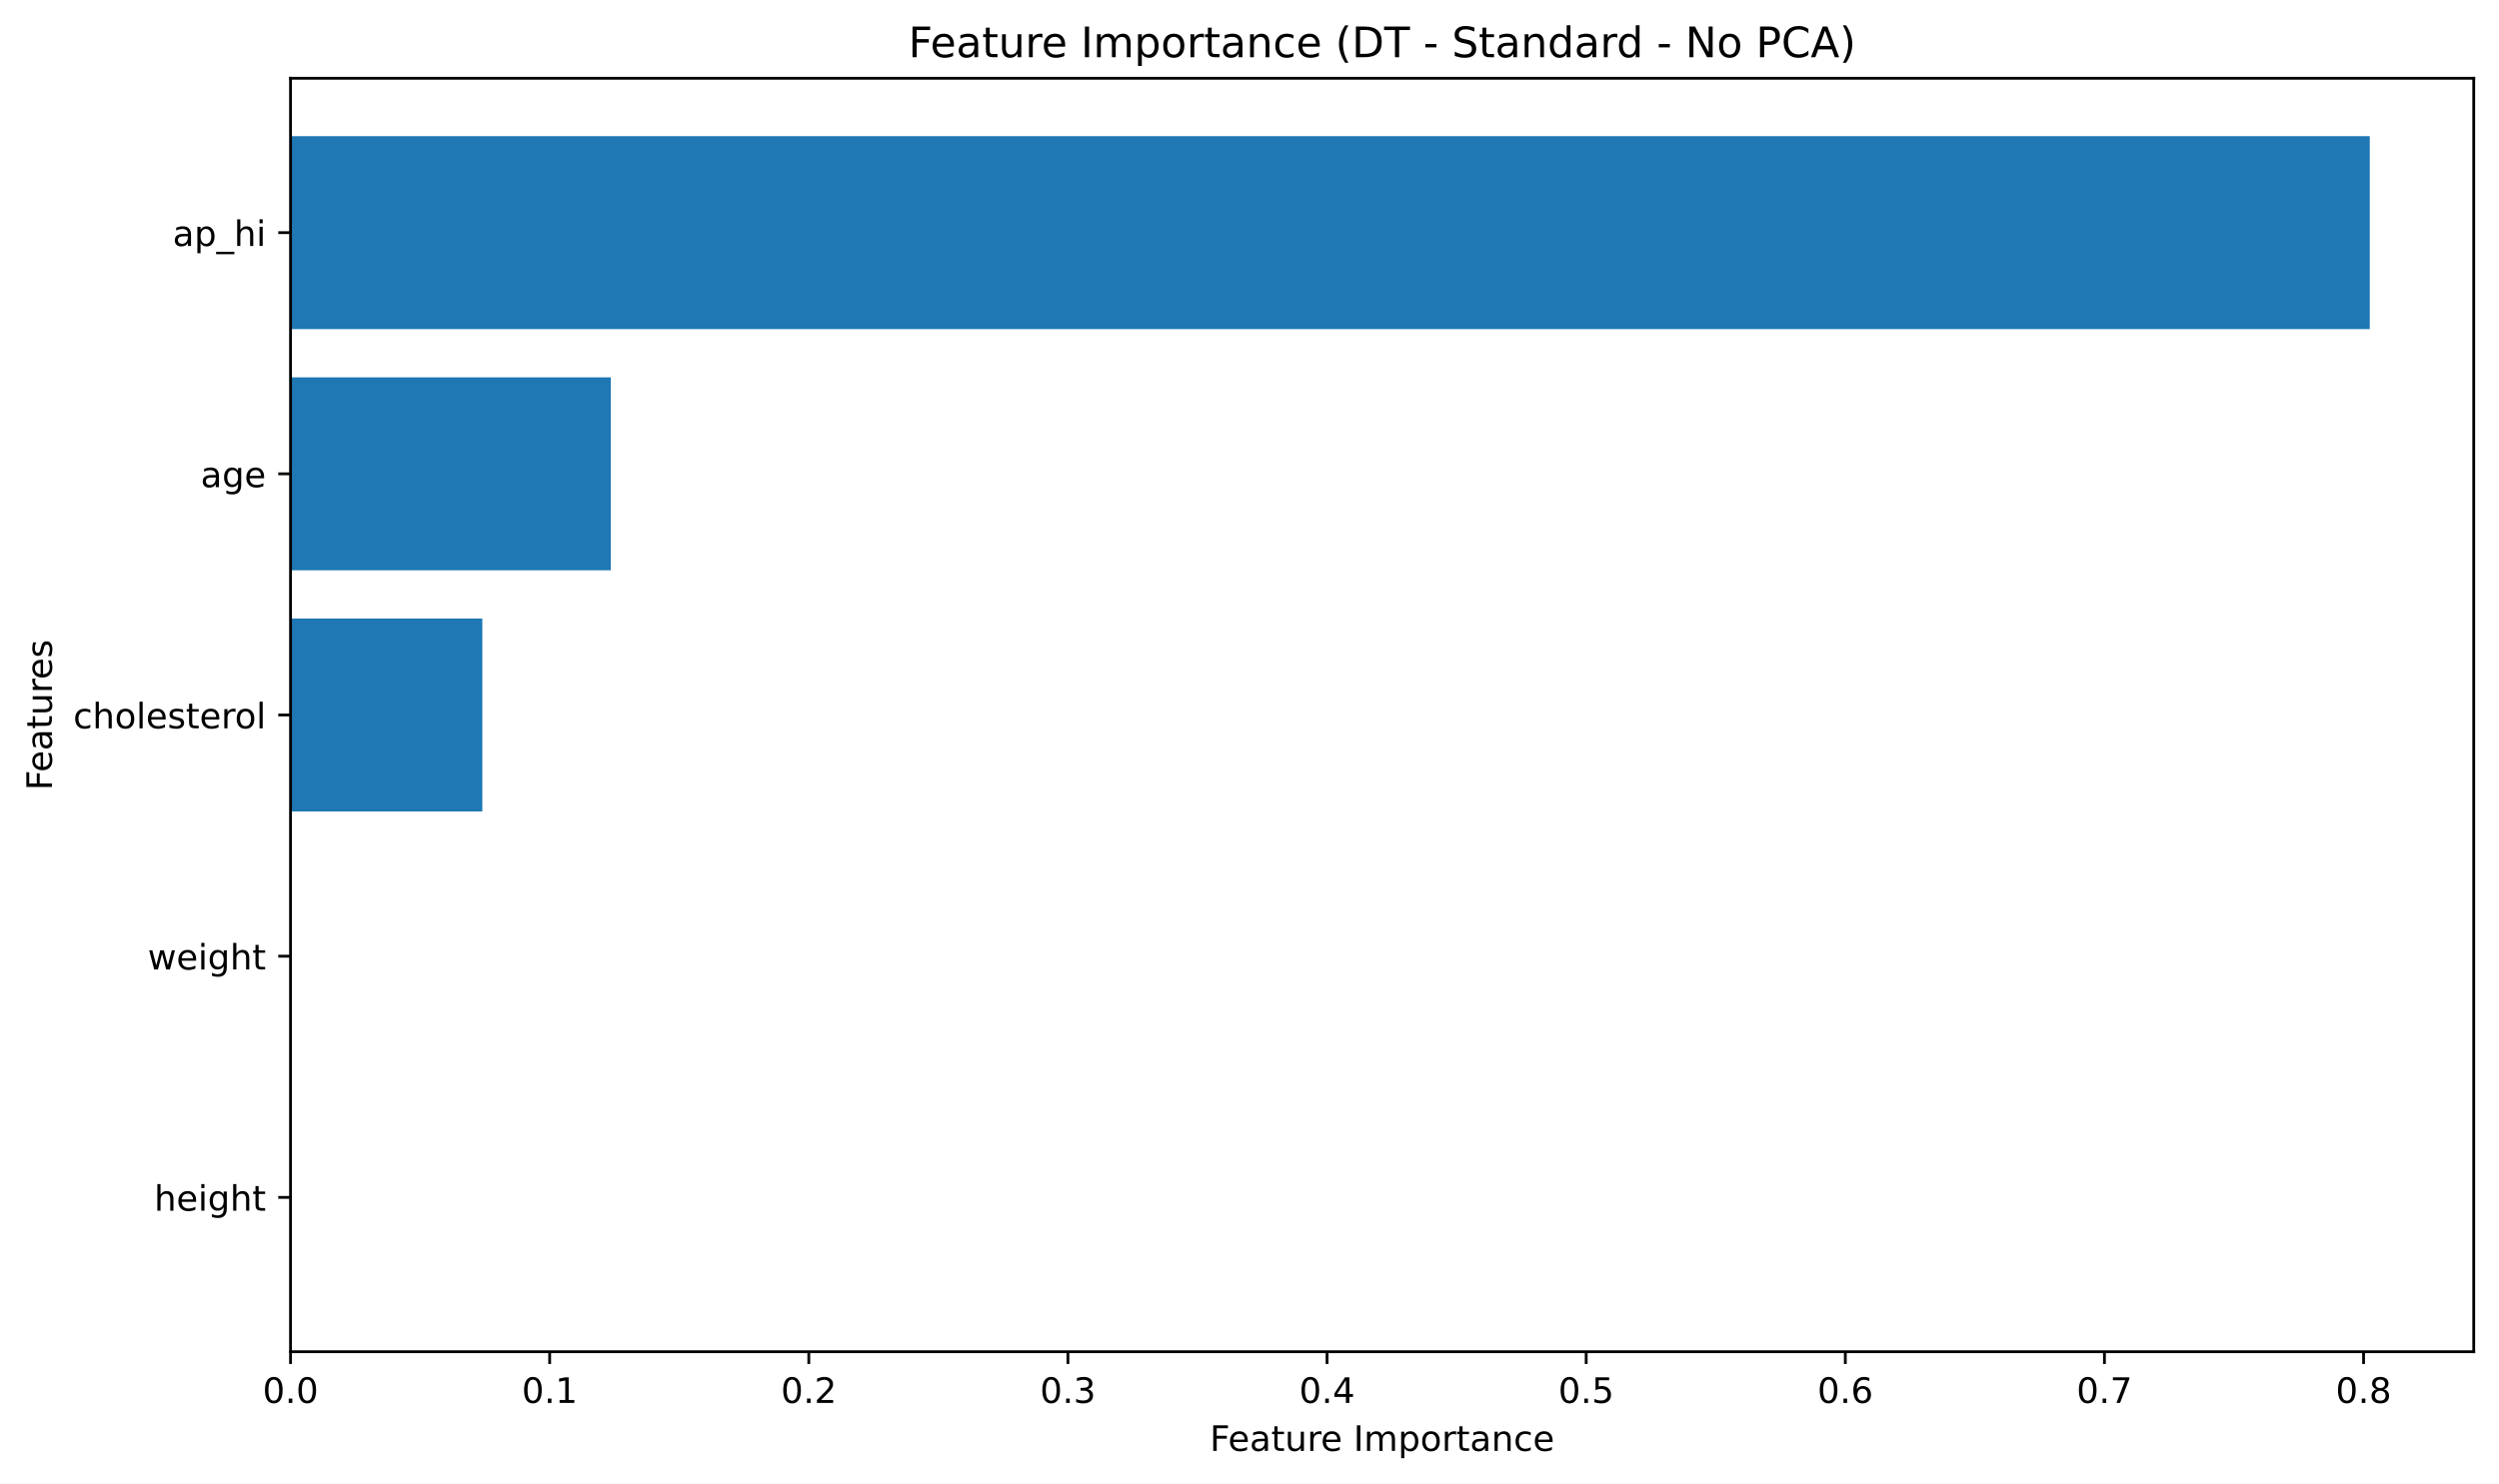
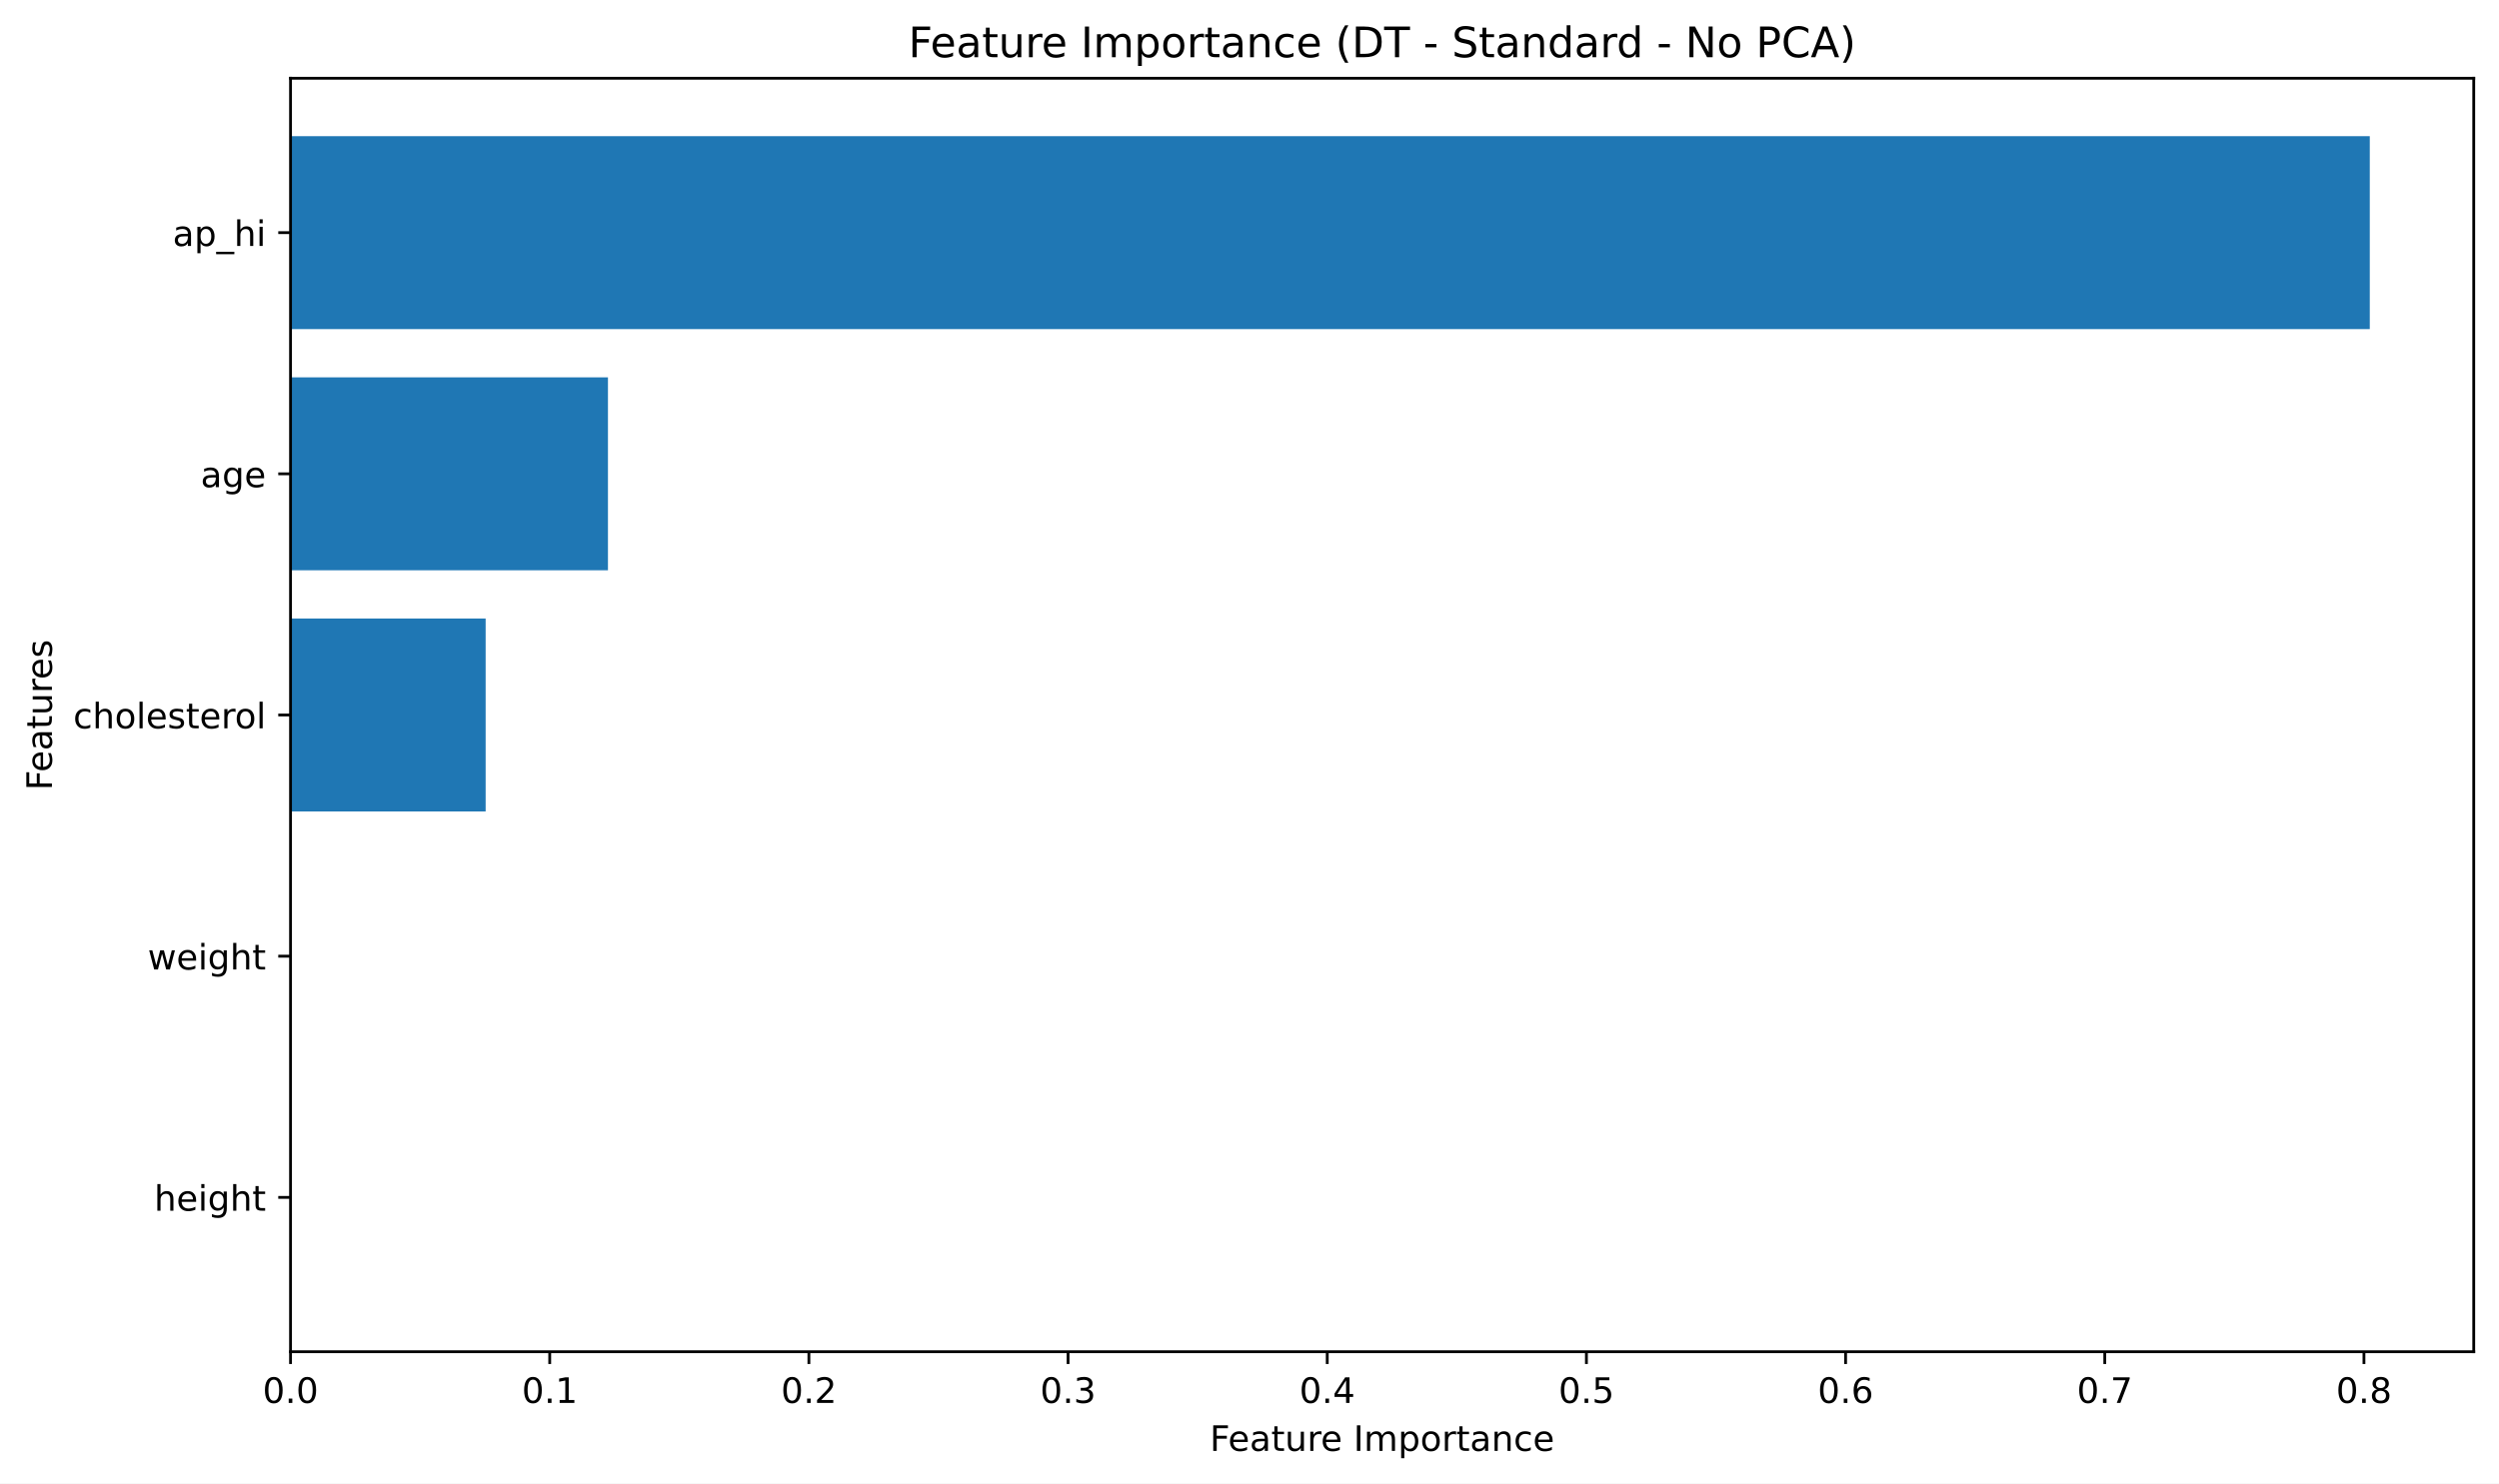
<svg xmlns="http://www.w3.org/2000/svg" xmlns:xlink="http://www.w3.org/1999/xlink" width="712.45pt" height="423.034pt" viewBox="0 0 712.45 423.034" version="1.1">
  <defs>
    <style type="text/css">*{stroke-linejoin: round; stroke-linecap: butt}</style>
  </defs>
  <g id="figure_1">
    <g id="patch_1">
      <path d="M 0 423.034  L 712.45 423.034  L 712.45 0  L 0 0  z " style="fill: #ffffff" />
    </g>
    <g id="axes_1">
      <g id="patch_2">
        <path d="M 82.83 385.478  L 705.25 385.478  L 705.25 22.318  L 82.83 22.318  z " style="fill: #ffffff" />
      </g>
      <g id="patch_3">
-         <path d="M 82.83 38.825  L 675.611 38.825  L 675.611 93.85  L 82.83 93.85  z " clip-path="url(#pbaac3c1b15)" style="fill: #1f77b4" />
+         <path d="M 82.83 38.825  L 675.611 38.825  L 675.611 93.85  L 82.83 93.85  z " clip-path="url(#p7e942706cf)" style="fill: #1f77b4" />
      </g>
      <g id="patch_4">
-         <path d="M 82.83 107.606  L 174.137 107.606  L 174.137 162.63  L 82.83 162.63  z " clip-path="url(#pbaac3c1b15)" style="fill: #1f77b4" />
+         <path d="M 82.83 107.606  L 173.324 107.606  L 173.324 162.63  L 82.83 162.63  z " clip-path="url(#p7e942706cf)" style="fill: #1f77b4" />
      </g>
      <g id="patch_5">
-         <path d="M 82.83 176.386  L 137.506 176.386  L 137.506 231.41  L 82.83 231.41  z " clip-path="url(#pbaac3c1b15)" style="fill: #1f77b4" />
+         <path d="M 82.83 176.386  L 138.454 176.386  L 138.454 231.41  L 82.83 231.41  z " clip-path="url(#p7e942706cf)" style="fill: #1f77b4" />
      </g>
      <g id="patch_6">
-         <path d="M 82.83 245.166  L 82.83 245.166  L 82.83 300.191  L 82.83 300.191  z " clip-path="url(#pbaac3c1b15)" style="fill: #1f77b4" />
+         <path d="M 82.83 245.166  L 82.83 245.166  L 82.83 300.191  L 82.83 300.191  z " clip-path="url(#p7e942706cf)" style="fill: #1f77b4" />
      </g>
      <g id="patch_7">
-         <path d="M 82.83 313.947  L 82.83 313.947  L 82.83 368.971  L 82.83 368.971  z " clip-path="url(#pbaac3c1b15)" style="fill: #1f77b4" />
+         <path d="M 82.83 313.947  L 82.83 313.947  L 82.83 368.971  L 82.83 368.971  z " clip-path="url(#p7e942706cf)" style="fill: #1f77b4" />
      </g>
      <g id="matplotlib.axis_1">
        <g id="xtick_1">
          <g id="line2d_1">
            <defs>
-               <path id="m1fa07e6d5d" d="M 0 0  L 0 3.5  " style="stroke: #000000; stroke-width: 0.8" />
+               <path id="m5e726af8c8" d="M 0 0  L 0 3.5  " style="stroke: #000000; stroke-width: 0.8" />
            </defs>
            <g>
-               <use xlink:href="#m1fa07e6d5d" x="82.83" y="385.478" style="stroke: #000000; stroke-width: 0.8" />
+               <use xlink:href="#m5e726af8c8" x="82.83" y="385.478" style="stroke: #000000; stroke-width: 0.8" />
            </g>
          </g>
          <g id="text_1">
            <g transform="translate(74.87812 400.0766) scale(0.1 -0.1)">
              <defs>
                <path id="DejaVuSans-30" d="M 2034 4250  Q 1547 4250 1301 3770  Q 1056 3291 1056 2328  Q 1056 1369 1301 889  Q 1547 409 2034 409  Q 2525 409 2770 889  Q 3016 1369 3016 2328  Q 3016 3291 2770 3770  Q 2525 4250 2034 4250  z M 2034 4750  Q 2819 4750 3233 4129  Q 3647 3509 3647 2328  Q 3647 1150 3233 529  Q 2819 -91 2034 -91  Q 1250 -91 836 529  Q 422 1150 422 2328  Q 422 3509 836 4129  Q 1250 4750 2034 4750  z " transform="scale(0.015625)" />
                <path id="DejaVuSans-2e" d="M 684 794  L 1344 794  L 1344 0  L 684 0  L 684 794  z " transform="scale(0.015625)" />
              </defs>
              <use xlink:href="#DejaVuSans-30" />
              <use xlink:href="#DejaVuSans-2e" transform="translate(63.62305 0)" />
              <use xlink:href="#DejaVuSans-30" transform="translate(95.41016 0)" />
            </g>
          </g>
        </g>
        <g id="xtick_2">
          <g id="line2d_2">
            <g>
-               <use xlink:href="#m1fa07e6d5d" x="156.706" y="385.478" style="stroke: #000000; stroke-width: 0.8" />
+               <use xlink:href="#m5e726af8c8" x="156.72" y="385.478" style="stroke: #000000; stroke-width: 0.8" />
            </g>
          </g>
          <g id="text_2">
-             <g transform="translate(148.7546 400.0766) scale(0.1 -0.1)">
+             <g transform="translate(148.7681 400.0766) scale(0.1 -0.1)">
              <defs>
                <path id="DejaVuSans-31" d="M 794 531  L 1825 531  L 1825 4091  L 703 3866  L 703 4441  L 1819 4666  L 2450 4666  L 2450 531  L 3481 531  L 3481 0  L 794 0  L 794 531  z " transform="scale(0.015625)" />
              </defs>
              <use xlink:href="#DejaVuSans-30" />
              <use xlink:href="#DejaVuSans-2e" transform="translate(63.62305 0)" />
              <use xlink:href="#DejaVuSans-31" transform="translate(95.41016 0)" />
            </g>
          </g>
        </g>
        <g id="xtick_3">
          <g id="line2d_3">
            <g>
-               <use xlink:href="#m1fa07e6d5d" x="230.583" y="385.478" style="stroke: #000000; stroke-width: 0.8" />
+               <use xlink:href="#m5e726af8c8" x="230.61" y="385.478" style="stroke: #000000; stroke-width: 0.8" />
            </g>
          </g>
          <g id="text_3">
-             <g transform="translate(222.6311 400.0766) scale(0.1 -0.1)">
+             <g transform="translate(222.658 400.0766) scale(0.1 -0.1)">
              <defs>
                <path id="DejaVuSans-32" d="M 1228 531  L 3431 531  L 3431 0  L 469 0  L 469 531  Q 828 903 1448 1529  Q 2069 2156 2228 2338  Q 2531 2678 2651 2914  Q 2772 3150 2772 3378  Q 2772 3750 2511 3984  Q 2250 4219 1831 4219  Q 1534 4219 1204 4116  Q 875 4013 500 3803  L 500 4441  Q 881 4594 1212 4672  Q 1544 4750 1819 4750  Q 2544 4750 2975 4387  Q 3406 4025 3406 3419  Q 3406 3131 3298 2873  Q 3191 2616 2906 2266  Q 2828 2175 2409 1742  Q 1991 1309 1228 531  z " transform="scale(0.015625)" />
              </defs>
              <use xlink:href="#DejaVuSans-30" />
              <use xlink:href="#DejaVuSans-2e" transform="translate(63.62305 0)" />
              <use xlink:href="#DejaVuSans-32" transform="translate(95.41016 0)" />
            </g>
          </g>
        </g>
        <g id="xtick_4">
          <g id="line2d_4">
            <g>
-               <use xlink:href="#m1fa07e6d5d" x="304.459" y="385.478" style="stroke: #000000; stroke-width: 0.8" />
+               <use xlink:href="#m5e726af8c8" x="304.5" y="385.478" style="stroke: #000000; stroke-width: 0.8" />
            </g>
          </g>
          <g id="text_4">
-             <g transform="translate(296.5076 400.0766) scale(0.1 -0.1)">
+             <g transform="translate(296.548 400.0766) scale(0.1 -0.1)">
              <defs>
                <path id="DejaVuSans-33" d="M 2597 2516  Q 3050 2419 3304 2112  Q 3559 1806 3559 1356  Q 3559 666 3084 287  Q 2609 -91 1734 -91  Q 1441 -91 1130 -33  Q 819 25 488 141  L 488 750  Q 750 597 1062 519  Q 1375 441 1716 441  Q 2309 441 2620 675  Q 2931 909 2931 1356  Q 2931 1769 2642 2001  Q 2353 2234 1838 2234  L 1294 2234  L 1294 2753  L 1863 2753  Q 2328 2753 2575 2939  Q 2822 3125 2822 3475  Q 2822 3834 2567 4026  Q 2313 4219 1838 4219  Q 1578 4219 1281 4162  Q 984 4106 628 3988  L 628 4550  Q 988 4650 1302 4700  Q 1616 4750 1894 4750  Q 2613 4750 3031 4423  Q 3450 4097 3450 3541  Q 3450 3153 3228 2886  Q 3006 2619 2597 2516  z " transform="scale(0.015625)" />
              </defs>
              <use xlink:href="#DejaVuSans-30" />
              <use xlink:href="#DejaVuSans-2e" transform="translate(63.62305 0)" />
              <use xlink:href="#DejaVuSans-33" transform="translate(95.41016 0)" />
            </g>
          </g>
        </g>
        <g id="xtick_5">
          <g id="line2d_5">
            <g>
-               <use xlink:href="#m1fa07e6d5d" x="378.336" y="385.478" style="stroke: #000000; stroke-width: 0.8" />
+               <use xlink:href="#m5e726af8c8" x="378.389" y="385.478" style="stroke: #000000; stroke-width: 0.8" />
            </g>
          </g>
          <g id="text_5">
-             <g transform="translate(370.3841 400.0766) scale(0.1 -0.1)">
+             <g transform="translate(370.4379 400.0766) scale(0.1 -0.1)">
              <defs>
                <path id="DejaVuSans-34" d="M 2419 4116  L 825 1625  L 2419 1625  L 2419 4116  z M 2253 4666  L 3047 4666  L 3047 1625  L 3713 1625  L 3713 1100  L 3047 1100  L 3047 0  L 2419 0  L 2419 1100  L 313 1100  L 313 1709  L 2253 4666  z " transform="scale(0.015625)" />
              </defs>
              <use xlink:href="#DejaVuSans-30" />
              <use xlink:href="#DejaVuSans-2e" transform="translate(63.62305 0)" />
              <use xlink:href="#DejaVuSans-34" transform="translate(95.41016 0)" />
            </g>
          </g>
        </g>
        <g id="xtick_6">
          <g id="line2d_6">
            <g>
-               <use xlink:href="#m1fa07e6d5d" x="452.212" y="385.478" style="stroke: #000000; stroke-width: 0.8" />
+               <use xlink:href="#m5e726af8c8" x="452.279" y="385.478" style="stroke: #000000; stroke-width: 0.8" />
            </g>
          </g>
          <g id="text_6">
-             <g transform="translate(444.2606 400.0766) scale(0.1 -0.1)">
+             <g transform="translate(444.3279 400.0766) scale(0.1 -0.1)">
              <defs>
                <path id="DejaVuSans-35" d="M 691 4666  L 3169 4666  L 3169 4134  L 1269 4134  L 1269 2991  Q 1406 3038 1543 3061  Q 1681 3084 1819 3084  Q 2600 3084 3056 2656  Q 3513 2228 3513 1497  Q 3513 744 3044 326  Q 2575 -91 1722 -91  Q 1428 -91 1123 -41  Q 819 9 494 109  L 494 744  Q 775 591 1075 516  Q 1375 441 1709 441  Q 2250 441 2565 725  Q 2881 1009 2881 1497  Q 2881 1984 2565 2268  Q 2250 2553 1709 2553  Q 1456 2553 1204 2497  Q 953 2441 691 2322  L 691 4666  z " transform="scale(0.015625)" />
              </defs>
              <use xlink:href="#DejaVuSans-30" />
              <use xlink:href="#DejaVuSans-2e" transform="translate(63.62305 0)" />
              <use xlink:href="#DejaVuSans-35" transform="translate(95.41016 0)" />
            </g>
          </g>
        </g>
        <g id="xtick_7">
          <g id="line2d_7">
            <g>
-               <use xlink:href="#m1fa07e6d5d" x="526.089" y="385.478" style="stroke: #000000; stroke-width: 0.8" />
+               <use xlink:href="#m5e726af8c8" x="526.169" y="385.478" style="stroke: #000000; stroke-width: 0.8" />
            </g>
          </g>
          <g id="text_7">
-             <g transform="translate(518.1371 400.0766) scale(0.1 -0.1)">
+             <g transform="translate(518.2178 400.0766) scale(0.1 -0.1)">
              <defs>
                <path id="DejaVuSans-36" d="M 2113 2584  Q 1688 2584 1439 2293  Q 1191 2003 1191 1497  Q 1191 994 1439 701  Q 1688 409 2113 409  Q 2538 409 2786 701  Q 3034 994 3034 1497  Q 3034 2003 2786 2293  Q 2538 2584 2113 2584  z M 3366 4563  L 3366 3988  Q 3128 4100 2886 4159  Q 2644 4219 2406 4219  Q 1781 4219 1451 3797  Q 1122 3375 1075 2522  Q 1259 2794 1537 2939  Q 1816 3084 2150 3084  Q 2853 3084 3261 2657  Q 3669 2231 3669 1497  Q 3669 778 3244 343  Q 2819 -91 2113 -91  Q 1303 -91 875 529  Q 447 1150 447 2328  Q 447 3434 972 4092  Q 1497 4750 2381 4750  Q 2619 4750 2861 4703  Q 3103 4656 3366 4563  z " transform="scale(0.015625)" />
              </defs>
              <use xlink:href="#DejaVuSans-30" />
              <use xlink:href="#DejaVuSans-2e" transform="translate(63.62305 0)" />
              <use xlink:href="#DejaVuSans-36" transform="translate(95.41016 0)" />
            </g>
          </g>
        </g>
        <g id="xtick_8">
          <g id="line2d_8">
            <g>
-               <use xlink:href="#m1fa07e6d5d" x="599.965" y="385.478" style="stroke: #000000; stroke-width: 0.8" />
+               <use xlink:href="#m5e726af8c8" x="600.059" y="385.478" style="stroke: #000000; stroke-width: 0.8" />
            </g>
          </g>
          <g id="text_8">
-             <g transform="translate(592.0136 400.0766) scale(0.1 -0.1)">
+             <g transform="translate(592.1078 400.0766) scale(0.1 -0.1)">
              <defs>
                <path id="DejaVuSans-37" d="M 525 4666  L 3525 4666  L 3525 4397  L 1831 0  L 1172 0  L 2766 4134  L 525 4134  L 525 4666  z " transform="scale(0.015625)" />
              </defs>
              <use xlink:href="#DejaVuSans-30" />
              <use xlink:href="#DejaVuSans-2e" transform="translate(63.62305 0)" />
              <use xlink:href="#DejaVuSans-37" transform="translate(95.41016 0)" />
            </g>
          </g>
        </g>
        <g id="xtick_9">
          <g id="line2d_9">
            <g>
-               <use xlink:href="#m1fa07e6d5d" x="673.842" y="385.478" style="stroke: #000000; stroke-width: 0.8" />
+               <use xlink:href="#m5e726af8c8" x="673.949" y="385.478" style="stroke: #000000; stroke-width: 0.8" />
            </g>
          </g>
          <g id="text_9">
-             <g transform="translate(665.8901 400.0766) scale(0.1 -0.1)">
+             <g transform="translate(665.9977 400.0766) scale(0.1 -0.1)">
              <defs>
                <path id="DejaVuSans-38" d="M 2034 2216  Q 1584 2216 1326 1975  Q 1069 1734 1069 1313  Q 1069 891 1326 650  Q 1584 409 2034 409  Q 2484 409 2743 651  Q 3003 894 3003 1313  Q 3003 1734 2745 1975  Q 2488 2216 2034 2216  z M 1403 2484  Q 997 2584 770 2862  Q 544 3141 544 3541  Q 544 4100 942 4425  Q 1341 4750 2034 4750  Q 2731 4750 3128 4425  Q 3525 4100 3525 3541  Q 3525 3141 3298 2862  Q 3072 2584 2669 2484  Q 3125 2378 3379 2068  Q 3634 1759 3634 1313  Q 3634 634 3220 271  Q 2806 -91 2034 -91  Q 1263 -91 848 271  Q 434 634 434 1313  Q 434 1759 690 2068  Q 947 2378 1403 2484  z M 1172 3481  Q 1172 3119 1398 2916  Q 1625 2713 2034 2713  Q 2441 2713 2670 2916  Q 2900 3119 2900 3481  Q 2900 3844 2670 4047  Q 2441 4250 2034 4250  Q 1625 4250 1398 4047  Q 1172 3844 1172 3481  z " transform="scale(0.015625)" />
              </defs>
              <use xlink:href="#DejaVuSans-30" />
              <use xlink:href="#DejaVuSans-2e" transform="translate(63.62305 0)" />
              <use xlink:href="#DejaVuSans-38" transform="translate(95.41016 0)" />
            </g>
          </g>
        </g>
        <g id="text_10">
          <g transform="translate(344.9077 413.7547) scale(0.1 -0.1)">
            <defs>
              <path id="DejaVuSans-46" d="M 628 4666  L 3309 4666  L 3309 4134  L 1259 4134  L 1259 2759  L 3109 2759  L 3109 2228  L 1259 2228  L 1259 0  L 628 0  L 628 4666  z " transform="scale(0.015625)" />
              <path id="DejaVuSans-65" d="M 3597 1894  L 3597 1613  L 953 1613  Q 991 1019 1311 708  Q 1631 397 2203 397  Q 2534 397 2845 478  Q 3156 559 3463 722  L 3463 178  Q 3153 47 2828 -22  Q 2503 -91 2169 -91  Q 1331 -91 842 396  Q 353 884 353 1716  Q 353 2575 817 3079  Q 1281 3584 2069 3584  Q 2775 3584 3186 3129  Q 3597 2675 3597 1894  z M 3022 2063  Q 3016 2534 2758 2815  Q 2500 3097 2075 3097  Q 1594 3097 1305 2825  Q 1016 2553 972 2059  L 3022 2063  z " transform="scale(0.015625)" />
              <path id="DejaVuSans-61" d="M 2194 1759  Q 1497 1759 1228 1600  Q 959 1441 959 1056  Q 959 750 1161 570  Q 1363 391 1709 391  Q 2188 391 2477 730  Q 2766 1069 2766 1631  L 2766 1759  L 2194 1759  z M 3341 1997  L 3341 0  L 2766 0  L 2766 531  Q 2569 213 2275 61  Q 1981 -91 1556 -91  Q 1019 -91 701 211  Q 384 513 384 1019  Q 384 1609 779 1909  Q 1175 2209 1959 2209  L 2766 2209  L 2766 2266  Q 2766 2663 2505 2880  Q 2244 3097 1772 3097  Q 1472 3097 1187 3025  Q 903 2953 641 2809  L 641 3341  Q 956 3463 1253 3523  Q 1550 3584 1831 3584  Q 2591 3584 2966 3190  Q 3341 2797 3341 1997  z " transform="scale(0.015625)" />
              <path id="DejaVuSans-74" d="M 1172 4494  L 1172 3500  L 2356 3500  L 2356 3053  L 1172 3053  L 1172 1153  Q 1172 725 1289 603  Q 1406 481 1766 481  L 2356 481  L 2356 0  L 1766 0  Q 1100 0 847 248  Q 594 497 594 1153  L 594 3053  L 172 3053  L 172 3500  L 594 3500  L 594 4494  L 1172 4494  z " transform="scale(0.015625)" />
              <path id="DejaVuSans-75" d="M 544 1381  L 544 3500  L 1119 3500  L 1119 1403  Q 1119 906 1312 657  Q 1506 409 1894 409  Q 2359 409 2629 706  Q 2900 1003 2900 1516  L 2900 3500  L 3475 3500  L 3475 0  L 2900 0  L 2900 538  Q 2691 219 2414 64  Q 2138 -91 1772 -91  Q 1169 -91 856 284  Q 544 659 544 1381  z M 1991 3584  L 1991 3584  z " transform="scale(0.015625)" />
              <path id="DejaVuSans-72" d="M 2631 2963  Q 2534 3019 2420 3045  Q 2306 3072 2169 3072  Q 1681 3072 1420 2755  Q 1159 2438 1159 1844  L 1159 0  L 581 0  L 581 3500  L 1159 3500  L 1159 2956  Q 1341 3275 1631 3429  Q 1922 3584 2338 3584  Q 2397 3584 2469 3576  Q 2541 3569 2628 3553  L 2631 2963  z " transform="scale(0.015625)" />
              <path id="DejaVuSans-20" transform="scale(0.015625)" />
              <path id="DejaVuSans-49" d="M 628 4666  L 1259 4666  L 1259 0  L 628 0  L 628 4666  z " transform="scale(0.015625)" />
              <path id="DejaVuSans-6d" d="M 3328 2828  Q 3544 3216 3844 3400  Q 4144 3584 4550 3584  Q 5097 3584 5394 3201  Q 5691 2819 5691 2113  L 5691 0  L 5113 0  L 5113 2094  Q 5113 2597 4934 2840  Q 4756 3084 4391 3084  Q 3944 3084 3684 2787  Q 3425 2491 3425 1978  L 3425 0  L 2847 0  L 2847 2094  Q 2847 2600 2669 2842  Q 2491 3084 2119 3084  Q 1678 3084 1418 2786  Q 1159 2488 1159 1978  L 1159 0  L 581 0  L 581 3500  L 1159 3500  L 1159 2956  Q 1356 3278 1631 3431  Q 1906 3584 2284 3584  Q 2666 3584 2933 3390  Q 3200 3197 3328 2828  z " transform="scale(0.015625)" />
              <path id="DejaVuSans-70" d="M 1159 525  L 1159 -1331  L 581 -1331  L 581 3500  L 1159 3500  L 1159 2969  Q 1341 3281 1617 3432  Q 1894 3584 2278 3584  Q 2916 3584 3314 3078  Q 3713 2572 3713 1747  Q 3713 922 3314 415  Q 2916 -91 2278 -91  Q 1894 -91 1617 61  Q 1341 213 1159 525  z M 3116 1747  Q 3116 2381 2855 2742  Q 2594 3103 2138 3103  Q 1681 3103 1420 2742  Q 1159 2381 1159 1747  Q 1159 1113 1420 752  Q 1681 391 2138 391  Q 2594 391 2855 752  Q 3116 1113 3116 1747  z " transform="scale(0.015625)" />
              <path id="DejaVuSans-6f" d="M 1959 3097  Q 1497 3097 1228 2736  Q 959 2375 959 1747  Q 959 1119 1226 758  Q 1494 397 1959 397  Q 2419 397 2687 759  Q 2956 1122 2956 1747  Q 2956 2369 2687 2733  Q 2419 3097 1959 3097  z M 1959 3584  Q 2709 3584 3137 3096  Q 3566 2609 3566 1747  Q 3566 888 3137 398  Q 2709 -91 1959 -91  Q 1206 -91 779 398  Q 353 888 353 1747  Q 353 2609 779 3096  Q 1206 3584 1959 3584  z " transform="scale(0.015625)" />
              <path id="DejaVuSans-6e" d="M 3513 2113  L 3513 0  L 2938 0  L 2938 2094  Q 2938 2591 2744 2837  Q 2550 3084 2163 3084  Q 1697 3084 1428 2787  Q 1159 2491 1159 1978  L 1159 0  L 581 0  L 581 3500  L 1159 3500  L 1159 2956  Q 1366 3272 1645 3428  Q 1925 3584 2291 3584  Q 2894 3584 3203 3211  Q 3513 2838 3513 2113  z " transform="scale(0.015625)" />
              <path id="DejaVuSans-63" d="M 3122 3366  L 3122 2828  Q 2878 2963 2633 3030  Q 2388 3097 2138 3097  Q 1578 3097 1268 2742  Q 959 2388 959 1747  Q 959 1106 1268 751  Q 1578 397 2138 397  Q 2388 397 2633 464  Q 2878 531 3122 666  L 3122 134  Q 2881 22 2623 -34  Q 2366 -91 2075 -91  Q 1284 -91 818 406  Q 353 903 353 1747  Q 353 2603 823 3093  Q 1294 3584 2113 3584  Q 2378 3584 2631 3529  Q 2884 3475 3122 3366  z " transform="scale(0.015625)" />
            </defs>
            <use xlink:href="#DejaVuSans-46" />
            <use xlink:href="#DejaVuSans-65" transform="translate(52.01953 0)" />
            <use xlink:href="#DejaVuSans-61" transform="translate(113.543 0)" />
            <use xlink:href="#DejaVuSans-74" transform="translate(174.8223 0)" />
            <use xlink:href="#DejaVuSans-75" transform="translate(214.0312 0)" />
            <use xlink:href="#DejaVuSans-72" transform="translate(277.4102 0)" />
            <use xlink:href="#DejaVuSans-65" transform="translate(316.2734 0)" />
            <use xlink:href="#DejaVuSans-20" transform="translate(377.7969 0)" />
            <use xlink:href="#DejaVuSans-49" transform="translate(409.584 0)" />
            <use xlink:href="#DejaVuSans-6d" transform="translate(439.0762 0)" />
            <use xlink:href="#DejaVuSans-70" transform="translate(536.4883 0)" />
            <use xlink:href="#DejaVuSans-6f" transform="translate(599.9648 0)" />
            <use xlink:href="#DejaVuSans-72" transform="translate(661.1465 0)" />
            <use xlink:href="#DejaVuSans-74" transform="translate(702.2598 0)" />
            <use xlink:href="#DejaVuSans-61" transform="translate(741.4688 0)" />
            <use xlink:href="#DejaVuSans-6e" transform="translate(802.748 0)" />
            <use xlink:href="#DejaVuSans-63" transform="translate(866.127 0)" />
            <use xlink:href="#DejaVuSans-65" transform="translate(921.1074 0)" />
          </g>
        </g>
      </g>
      <g id="matplotlib.axis_2">
        <g id="ytick_1">
          <g id="line2d_10">
            <defs>
-               <path id="m10ae39e888" d="M 0 0  L -3.5 0  " style="stroke: #000000; stroke-width: 0.8" />
+               <path id="md365ba313a" d="M 0 0  L -3.5 0  " style="stroke: #000000; stroke-width: 0.8" />
            </defs>
            <g>
-               <use xlink:href="#m10ae39e888" x="82.83" y="66.338" style="stroke: #000000; stroke-width: 0.8" />
+               <use xlink:href="#md365ba313a" x="82.83" y="66.338" style="stroke: #000000; stroke-width: 0.8" />
            </g>
          </g>
          <g id="text_11">
            <g transform="translate(49.2375 70.13674) scale(0.1 -0.1)">
              <defs>
                <path id="DejaVuSans-5f" d="M 3263 -1063  L 3263 -1509  L -63 -1509  L -63 -1063  L 3263 -1063  z " transform="scale(0.015625)" />
                <path id="DejaVuSans-68" d="M 3513 2113  L 3513 0  L 2938 0  L 2938 2094  Q 2938 2591 2744 2837  Q 2550 3084 2163 3084  Q 1697 3084 1428 2787  Q 1159 2491 1159 1978  L 1159 0  L 581 0  L 581 4863  L 1159 4863  L 1159 2956  Q 1366 3272 1645 3428  Q 1925 3584 2291 3584  Q 2894 3584 3203 3211  Q 3513 2838 3513 2113  z " transform="scale(0.015625)" />
                <path id="DejaVuSans-69" d="M 603 3500  L 1178 3500  L 1178 0  L 603 0  L 603 3500  z M 603 4863  L 1178 4863  L 1178 4134  L 603 4134  L 603 4863  z " transform="scale(0.015625)" />
              </defs>
              <use xlink:href="#DejaVuSans-61" />
              <use xlink:href="#DejaVuSans-70" transform="translate(61.2793 0)" />
              <use xlink:href="#DejaVuSans-5f" transform="translate(124.7559 0)" />
              <use xlink:href="#DejaVuSans-68" transform="translate(174.7559 0)" />
              <use xlink:href="#DejaVuSans-69" transform="translate(238.1348 0)" />
            </g>
          </g>
        </g>
        <g id="ytick_2">
          <g id="line2d_11">
            <g>
-               <use xlink:href="#m10ae39e888" x="82.83" y="135.118" style="stroke: #000000; stroke-width: 0.8" />
+               <use xlink:href="#md365ba313a" x="82.83" y="135.118" style="stroke: #000000; stroke-width: 0.8" />
            </g>
          </g>
          <g id="text_12">
            <g transform="translate(57.2 138.917) scale(0.1 -0.1)">
              <defs>
                <path id="DejaVuSans-67" d="M 2906 1791  Q 2906 2416 2648 2759  Q 2391 3103 1925 3103  Q 1463 3103 1205 2759  Q 947 2416 947 1791  Q 947 1169 1205 825  Q 1463 481 1925 481  Q 2391 481 2648 825  Q 2906 1169 2906 1791  z M 3481 434  Q 3481 -459 3084 -895  Q 2688 -1331 1869 -1331  Q 1566 -1331 1297 -1286  Q 1028 -1241 775 -1147  L 775 -588  Q 1028 -725 1275 -790  Q 1522 -856 1778 -856  Q 2344 -856 2625 -561  Q 2906 -266 2906 331  L 2906 616  Q 2728 306 2450 153  Q 2172 0 1784 0  Q 1141 0 747 490  Q 353 981 353 1791  Q 353 2603 747 3093  Q 1141 3584 1784 3584  Q 2172 3584 2450 3431  Q 2728 3278 2906 2969  L 2906 3500  L 3481 3500  L 3481 434  z " transform="scale(0.015625)" />
              </defs>
              <use xlink:href="#DejaVuSans-61" />
              <use xlink:href="#DejaVuSans-67" transform="translate(61.2793 0)" />
              <use xlink:href="#DejaVuSans-65" transform="translate(124.7559 0)" />
            </g>
          </g>
        </g>
        <g id="ytick_3">
          <g id="line2d_12">
            <g>
-               <use xlink:href="#m10ae39e888" x="82.83" y="203.898" style="stroke: #000000; stroke-width: 0.8" />
+               <use xlink:href="#md365ba313a" x="82.83" y="203.898" style="stroke: #000000; stroke-width: 0.8" />
            </g>
          </g>
          <g id="text_13">
            <g transform="translate(20.87813 207.6973) scale(0.1 -0.1)">
              <defs>
                <path id="DejaVuSans-6c" d="M 603 4863  L 1178 4863  L 1178 0  L 603 0  L 603 4863  z " transform="scale(0.015625)" />
                <path id="DejaVuSans-73" d="M 2834 3397  L 2834 2853  Q 2591 2978 2328 3040  Q 2066 3103 1784 3103  Q 1356 3103 1142 2972  Q 928 2841 928 2578  Q 928 2378 1081 2264  Q 1234 2150 1697 2047  L 1894 2003  Q 2506 1872 2764 1633  Q 3022 1394 3022 966  Q 3022 478 2636 193  Q 2250 -91 1575 -91  Q 1294 -91 989 -36  Q 684 19 347 128  L 347 722  Q 666 556 975 473  Q 1284 391 1588 391  Q 1994 391 2212 530  Q 2431 669 2431 922  Q 2431 1156 2273 1281  Q 2116 1406 1581 1522  L 1381 1569  Q 847 1681 609 1914  Q 372 2147 372 2553  Q 372 3047 722 3315  Q 1072 3584 1716 3584  Q 2034 3584 2315 3537  Q 2597 3491 2834 3397  z " transform="scale(0.015625)" />
              </defs>
              <use xlink:href="#DejaVuSans-63" />
              <use xlink:href="#DejaVuSans-68" transform="translate(54.98047 0)" />
              <use xlink:href="#DejaVuSans-6f" transform="translate(118.3594 0)" />
              <use xlink:href="#DejaVuSans-6c" transform="translate(179.541 0)" />
              <use xlink:href="#DejaVuSans-65" transform="translate(207.3242 0)" />
              <use xlink:href="#DejaVuSans-73" transform="translate(268.8477 0)" />
              <use xlink:href="#DejaVuSans-74" transform="translate(320.9473 0)" />
              <use xlink:href="#DejaVuSans-65" transform="translate(360.1562 0)" />
              <use xlink:href="#DejaVuSans-72" transform="translate(421.6797 0)" />
              <use xlink:href="#DejaVuSans-6f" transform="translate(460.543 0)" />
              <use xlink:href="#DejaVuSans-6c" transform="translate(521.7246 0)" />
            </g>
          </g>
        </g>
        <g id="ytick_4">
          <g id="line2d_13">
            <g>
-               <use xlink:href="#m10ae39e888" x="82.83" y="272.678" style="stroke: #000000; stroke-width: 0.8" />
+               <use xlink:href="#md365ba313a" x="82.83" y="272.678" style="stroke: #000000; stroke-width: 0.8" />
            </g>
          </g>
          <g id="text_14">
            <g transform="translate(42.11406 276.4776) scale(0.1 -0.1)">
              <defs>
                <path id="DejaVuSans-77" d="M 269 3500  L 844 3500  L 1563 769  L 2278 3500  L 2956 3500  L 3675 769  L 4391 3500  L 4966 3500  L 4050 0  L 3372 0  L 2619 2869  L 1863 0  L 1184 0  L 269 3500  z " transform="scale(0.015625)" />
              </defs>
              <use xlink:href="#DejaVuSans-77" />
              <use xlink:href="#DejaVuSans-65" transform="translate(81.78711 0)" />
              <use xlink:href="#DejaVuSans-69" transform="translate(143.3105 0)" />
              <use xlink:href="#DejaVuSans-67" transform="translate(171.0938 0)" />
              <use xlink:href="#DejaVuSans-68" transform="translate(234.5703 0)" />
              <use xlink:href="#DejaVuSans-74" transform="translate(297.9492 0)" />
            </g>
          </g>
        </g>
        <g id="ytick_5">
          <g id="line2d_14">
            <g>
-               <use xlink:href="#m10ae39e888" x="82.83" y="341.459" style="stroke: #000000; stroke-width: 0.8" />
+               <use xlink:href="#md365ba313a" x="82.83" y="341.459" style="stroke: #000000; stroke-width: 0.8" />
            </g>
          </g>
          <g id="text_15">
            <g transform="translate(43.95469 345.2579) scale(0.1 -0.1)">
              <use xlink:href="#DejaVuSans-68" />
              <use xlink:href="#DejaVuSans-65" transform="translate(63.37891 0)" />
              <use xlink:href="#DejaVuSans-69" transform="translate(124.9023 0)" />
              <use xlink:href="#DejaVuSans-67" transform="translate(152.6855 0)" />
              <use xlink:href="#DejaVuSans-68" transform="translate(216.1621 0)" />
              <use xlink:href="#DejaVuSans-74" transform="translate(279.541 0)" />
            </g>
          </g>
        </g>
        <g id="text_16">
          <g transform="translate(14.79844 225.3927) rotate(-90) scale(0.1 -0.1)">
            <use xlink:href="#DejaVuSans-46" />
            <use xlink:href="#DejaVuSans-65" transform="translate(52.01953 0)" />
            <use xlink:href="#DejaVuSans-61" transform="translate(113.543 0)" />
            <use xlink:href="#DejaVuSans-74" transform="translate(174.8223 0)" />
            <use xlink:href="#DejaVuSans-75" transform="translate(214.0312 0)" />
            <use xlink:href="#DejaVuSans-72" transform="translate(277.4102 0)" />
            <use xlink:href="#DejaVuSans-65" transform="translate(316.2734 0)" />
            <use xlink:href="#DejaVuSans-73" transform="translate(377.7969 0)" />
          </g>
        </g>
      </g>
      <g id="patch_8">
        <path d="M 82.83 385.478  L 82.83 22.318  " style="fill: none; stroke: #000000; stroke-width: 0.8; stroke-linejoin: miter; stroke-linecap: square" />
      </g>
      <g id="patch_9">
        <path d="M 705.25 385.478  L 705.25 22.318  " style="fill: none; stroke: #000000; stroke-width: 0.8; stroke-linejoin: miter; stroke-linecap: square" />
      </g>
      <g id="patch_10">
        <path d="M 82.83 385.478  L 705.25 385.478  " style="fill: none; stroke: #000000; stroke-width: 0.8; stroke-linejoin: miter; stroke-linecap: square" />
      </g>
      <g id="patch_11">
        <path d="M 82.83 22.318  L 705.25 22.318  " style="fill: none; stroke: #000000; stroke-width: 0.8; stroke-linejoin: miter; stroke-linecap: square" />
      </g>
      <g id="text_17">
        <g transform="translate(258.975 16.31812) scale(0.12 -0.12)">
          <defs>
            <path id="DejaVuSans-28" d="M 1984 4856  Q 1566 4138 1362 3434  Q 1159 2731 1159 2009  Q 1159 1288 1364 580  Q 1569 -128 1984 -844  L 1484 -844  Q 1016 -109 783 600  Q 550 1309 550 2009  Q 550 2706 781 3412  Q 1013 4119 1484 4856  L 1984 4856  z " transform="scale(0.015625)" />
            <path id="DejaVuSans-44" d="M 1259 4147  L 1259 519  L 2022 519  Q 2988 519 3436 956  Q 3884 1394 3884 2338  Q 3884 3275 3436 3711  Q 2988 4147 2022 4147  L 1259 4147  z M 628 4666  L 1925 4666  Q 3281 4666 3915 4102  Q 4550 3538 4550 2338  Q 4550 1131 3912 565  Q 3275 0 1925 0  L 628 0  L 628 4666  z " transform="scale(0.015625)" />
            <path id="DejaVuSans-54" d="M -19 4666  L 3928 4666  L 3928 4134  L 2272 4134  L 2272 0  L 1638 0  L 1638 4134  L -19 4134  L -19 4666  z " transform="scale(0.015625)" />
            <path id="DejaVuSans-2d" d="M 313 2009  L 1997 2009  L 1997 1497  L 313 1497  L 313 2009  z " transform="scale(0.015625)" />
            <path id="DejaVuSans-53" d="M 3425 4513  L 3425 3897  Q 3066 4069 2747 4153  Q 2428 4238 2131 4238  Q 1616 4238 1336 4038  Q 1056 3838 1056 3469  Q 1056 3159 1242 3001  Q 1428 2844 1947 2747  L 2328 2669  Q 3034 2534 3370 2195  Q 3706 1856 3706 1288  Q 3706 609 3251 259  Q 2797 -91 1919 -91  Q 1588 -91 1214 -16  Q 841 59 441 206  L 441 856  Q 825 641 1194 531  Q 1563 422 1919 422  Q 2459 422 2753 634  Q 3047 847 3047 1241  Q 3047 1584 2836 1778  Q 2625 1972 2144 2069  L 1759 2144  Q 1053 2284 737 2584  Q 422 2884 422 3419  Q 422 4038 858 4394  Q 1294 4750 2059 4750  Q 2388 4750 2728 4690  Q 3069 4631 3425 4513  z " transform="scale(0.015625)" />
            <path id="DejaVuSans-64" d="M 2906 2969  L 2906 4863  L 3481 4863  L 3481 0  L 2906 0  L 2906 525  Q 2725 213 2448 61  Q 2172 -91 1784 -91  Q 1150 -91 751 415  Q 353 922 353 1747  Q 353 2572 751 3078  Q 1150 3584 1784 3584  Q 2172 3584 2448 3432  Q 2725 3281 2906 2969  z M 947 1747  Q 947 1113 1208 752  Q 1469 391 1925 391  Q 2381 391 2643 752  Q 2906 1113 2906 1747  Q 2906 2381 2643 2742  Q 2381 3103 1925 3103  Q 1469 3103 1208 2742  Q 947 2381 947 1747  z " transform="scale(0.015625)" />
            <path id="DejaVuSans-4e" d="M 628 4666  L 1478 4666  L 3547 763  L 3547 4666  L 4159 4666  L 4159 0  L 3309 0  L 1241 3903  L 1241 0  L 628 0  L 628 4666  z " transform="scale(0.015625)" />
            <path id="DejaVuSans-50" d="M 1259 4147  L 1259 2394  L 2053 2394  Q 2494 2394 2734 2622  Q 2975 2850 2975 3272  Q 2975 3691 2734 3919  Q 2494 4147 2053 4147  L 1259 4147  z M 628 4666  L 2053 4666  Q 2838 4666 3239 4311  Q 3641 3956 3641 3272  Q 3641 2581 3239 2228  Q 2838 1875 2053 1875  L 1259 1875  L 1259 0  L 628 0  L 628 4666  z " transform="scale(0.015625)" />
            <path id="DejaVuSans-43" d="M 4122 4306  L 4122 3641  Q 3803 3938 3442 4084  Q 3081 4231 2675 4231  Q 1875 4231 1450 3742  Q 1025 3253 1025 2328  Q 1025 1406 1450 917  Q 1875 428 2675 428  Q 3081 428 3442 575  Q 3803 722 4122 1019  L 4122 359  Q 3791 134 3420 21  Q 3050 -91 2638 -91  Q 1578 -91 968 557  Q 359 1206 359 2328  Q 359 3453 968 4101  Q 1578 4750 2638 4750  Q 3056 4750 3426 4639  Q 3797 4528 4122 4306  z " transform="scale(0.015625)" />
            <path id="DejaVuSans-41" d="M 2188 4044  L 1331 1722  L 3047 1722  L 2188 4044  z M 1831 4666  L 2547 4666  L 4325 0  L 3669 0  L 3244 1197  L 1141 1197  L 716 0  L 50 0  L 1831 4666  z " transform="scale(0.015625)" />
            <path id="DejaVuSans-29" d="M 513 4856  L 1013 4856  Q 1481 4119 1714 3412  Q 1947 2706 1947 2009  Q 1947 1309 1714 600  Q 1481 -109 1013 -844  L 513 -844  Q 928 -128 1133 580  Q 1338 1288 1338 2009  Q 1338 2731 1133 3434  Q 928 4138 513 4856  z " transform="scale(0.015625)" />
          </defs>
          <use xlink:href="#DejaVuSans-46" />
          <use xlink:href="#DejaVuSans-65" transform="translate(52.01953 0)" />
          <use xlink:href="#DejaVuSans-61" transform="translate(113.543 0)" />
          <use xlink:href="#DejaVuSans-74" transform="translate(174.8223 0)" />
          <use xlink:href="#DejaVuSans-75" transform="translate(214.0312 0)" />
          <use xlink:href="#DejaVuSans-72" transform="translate(277.4102 0)" />
          <use xlink:href="#DejaVuSans-65" transform="translate(316.2734 0)" />
          <use xlink:href="#DejaVuSans-20" transform="translate(377.7969 0)" />
          <use xlink:href="#DejaVuSans-49" transform="translate(409.584 0)" />
          <use xlink:href="#DejaVuSans-6d" transform="translate(439.0762 0)" />
          <use xlink:href="#DejaVuSans-70" transform="translate(536.4883 0)" />
          <use xlink:href="#DejaVuSans-6f" transform="translate(599.9648 0)" />
          <use xlink:href="#DejaVuSans-72" transform="translate(661.1465 0)" />
          <use xlink:href="#DejaVuSans-74" transform="translate(702.2598 0)" />
          <use xlink:href="#DejaVuSans-61" transform="translate(741.4688 0)" />
          <use xlink:href="#DejaVuSans-6e" transform="translate(802.748 0)" />
          <use xlink:href="#DejaVuSans-63" transform="translate(866.127 0)" />
          <use xlink:href="#DejaVuSans-65" transform="translate(921.1074 0)" />
          <use xlink:href="#DejaVuSans-20" transform="translate(982.6309 0)" />
          <use xlink:href="#DejaVuSans-28" transform="translate(1014.418 0)" />
          <use xlink:href="#DejaVuSans-44" transform="translate(1053.432 0)" />
          <use xlink:href="#DejaVuSans-54" transform="translate(1130.434 0)" />
          <use xlink:href="#DejaVuSans-20" transform="translate(1191.518 0)" />
          <use xlink:href="#DejaVuSans-2d" transform="translate(1223.305 0)" />
          <use xlink:href="#DejaVuSans-20" transform="translate(1259.389 0)" />
          <use xlink:href="#DejaVuSans-53" transform="translate(1291.176 0)" />
          <use xlink:href="#DejaVuSans-74" transform="translate(1354.652 0)" />
          <use xlink:href="#DejaVuSans-61" transform="translate(1393.861 0)" />
          <use xlink:href="#DejaVuSans-6e" transform="translate(1455.141 0)" />
          <use xlink:href="#DejaVuSans-64" transform="translate(1518.52 0)" />
          <use xlink:href="#DejaVuSans-61" transform="translate(1581.996 0)" />
          <use xlink:href="#DejaVuSans-72" transform="translate(1643.275 0)" />
          <use xlink:href="#DejaVuSans-64" transform="translate(1682.639 0)" />
          <use xlink:href="#DejaVuSans-20" transform="translate(1746.115 0)" />
          <use xlink:href="#DejaVuSans-2d" transform="translate(1777.902 0)" />
          <use xlink:href="#DejaVuSans-20" transform="translate(1813.986 0)" />
          <use xlink:href="#DejaVuSans-4e" transform="translate(1845.773 0)" />
          <use xlink:href="#DejaVuSans-6f" transform="translate(1920.578 0)" />
          <use xlink:href="#DejaVuSans-20" transform="translate(1981.76 0)" />
          <use xlink:href="#DejaVuSans-50" transform="translate(2013.547 0)" />
          <use xlink:href="#DejaVuSans-43" transform="translate(2073.85 0)" />
          <use xlink:href="#DejaVuSans-41" transform="translate(2143.674 0)" />
          <use xlink:href="#DejaVuSans-29" transform="translate(2212.082 0)" />
        </g>
      </g>
    </g>
  </g>
  <defs>
-     <clipPath id="pbaac3c1b15">
+     <clipPath id="p7e942706cf">
      <rect x="82.83" y="22.318" width="622.42" height="363.16" />
    </clipPath>
  </defs>
</svg>
